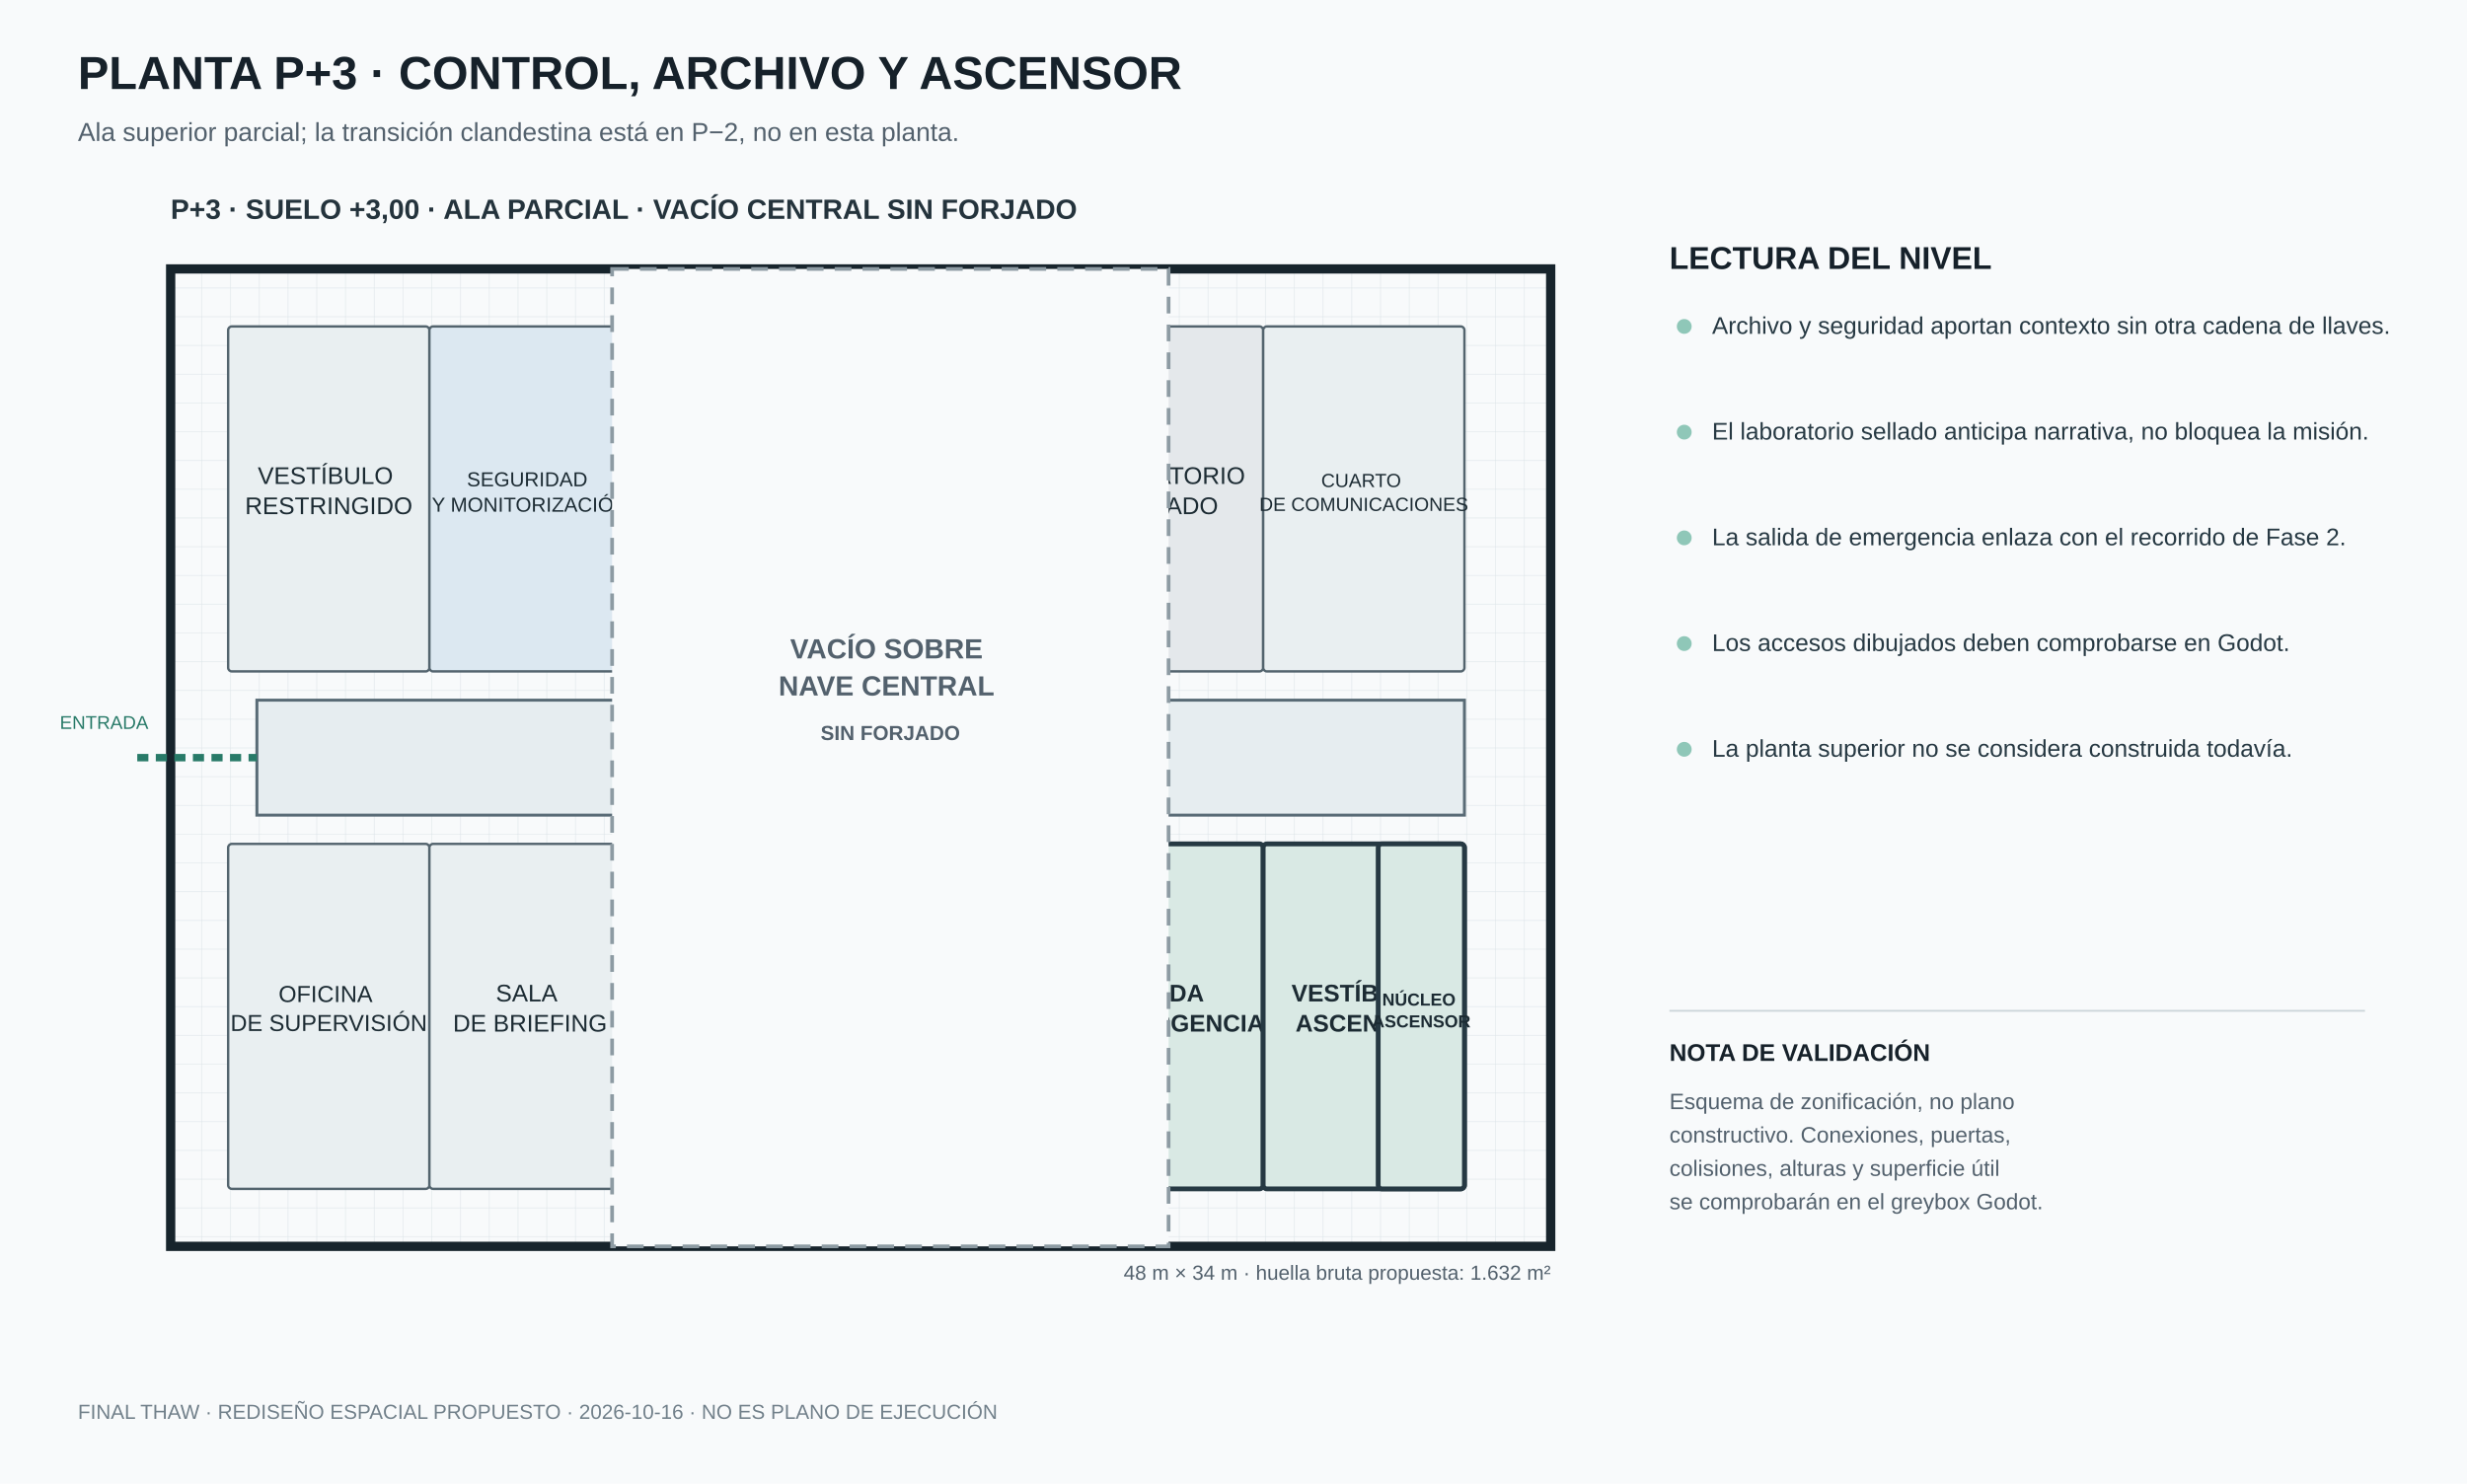
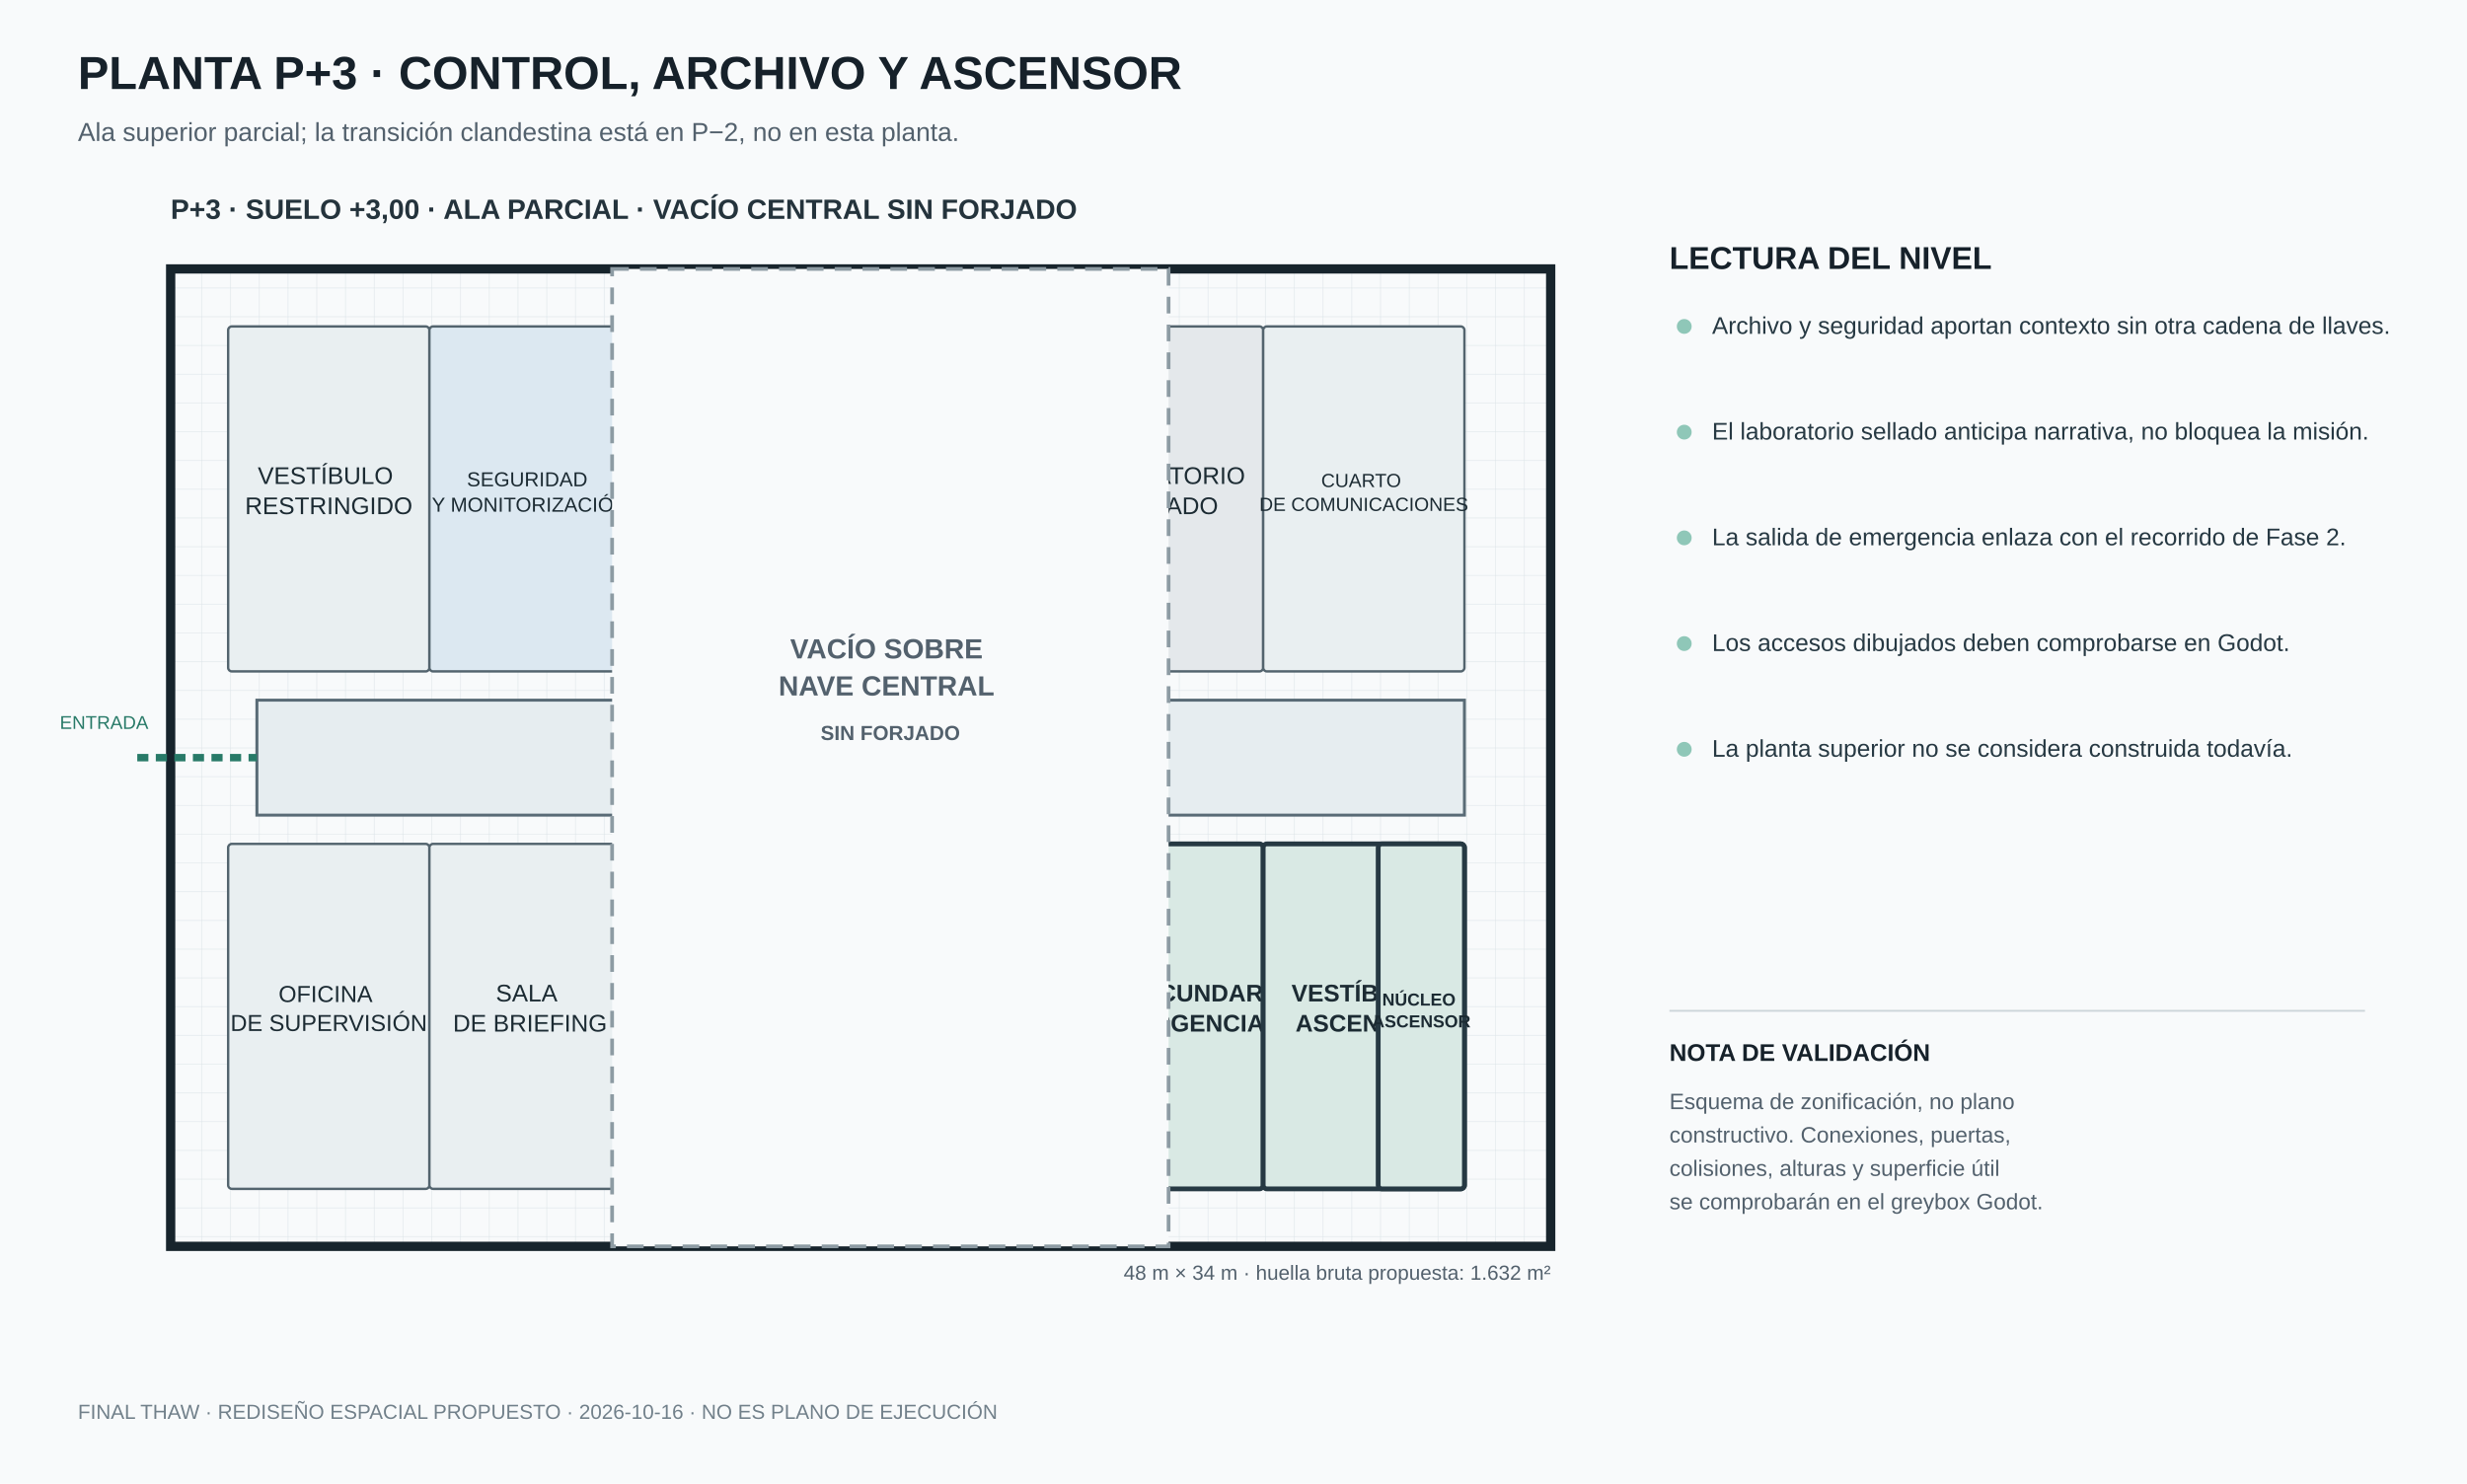
<svg xmlns="http://www.w3.org/2000/svg" viewBox="0 0 1330 800" role="img" aria-label="PLANTA P+3 · CONTROL, ARCHIVO Y ASCENSOR">
  <defs>
    <pattern id="grid" width="15.5" height="15.5" patternUnits="userSpaceOnUse">
      <path d="M15.5 0H0V15.5" fill="none" stroke="#dce3e8" stroke-width=".55" />
    </pattern>
  </defs>
  <rect width="100%" height="100%" fill="#f8fafb" />
  <text x="42" y="48" font-family="Arial,sans-serif" font-size="25" font-weight="700" fill="#16212a">PLANTA P+3 · CONTROL, ARCHIVO Y ASCENSOR</text>
  <text x="42" y="76" font-family="Arial,sans-serif" font-size="14" fill="#53616d">Ala superior parcial; la transición clandestina está en P−2, no en esta planta.</text>
  <text x="92" y="118" font-family="Arial,sans-serif" font-size="15" font-weight="700" fill="#24333c">P+3 · SUELO +3,00 · ALA PARCIAL · VACÍO CENTRAL SIN FORJADO</text>
  <rect x="92" y="145" width="744" height="527" fill="url(#grid)" stroke="#17242c" stroke-width="5" />
  <rect x="138.5" y="377.5" width="651" height="62" fill="#e6edf0" stroke="#596b76" stroke-width="1.6" />
  <text x="464" y="415.475" text-anchor="middle" font-family="Arial,sans-serif" font-size="12" font-weight="700" fill="#465762">ESPINA DE CIRCULACIÓN · 4 m</text>
  <rect x="123" y="176" width="108.5" height="186" rx="2" fill="#e9eff1" stroke="#53646e" stroke-width="1.3" />
  <text x="177.25" y="260.94" text-anchor="middle" font-family="Arial,sans-serif" font-size="13" font-weight="500" fill="#1c2b33">
    <tspan x="177.25" dy="0">VESTÍBULO</tspan>
    <tspan x="177.25" dy="16.25">RESTRINGIDO</tspan>
  </text>
  <rect x="231.5" y="176" width="108.5" height="186" rx="2" fill="#dce8f1" stroke="#53646e" stroke-width="1.3" />
  <text x="285.75" y="262.219" text-anchor="middle" font-family="Arial,sans-serif" font-size="10.938" font-weight="500" fill="#1c2b33">
    <tspan x="285.75" dy="0">SEGURIDAD</tspan>
    <tspan x="285.75" dy="13.672">Y MONITORIZACIÓN</tspan>
  </text>
  <rect x="340" y="176" width="108.5" height="186" rx="2" fill="#f5e7c7" stroke="#263943" stroke-width="2.6" />
  <text x="394.25" y="260.94" text-anchor="middle" font-family="Arial,sans-serif" font-size="13" font-weight="700" fill="#1c2b33">
    <tspan x="394.25" dy="0">ARCHIVO</tspan>
    <tspan x="394.25" dy="16.25">RESTRINGIDO</tspan>
  </text>
  <rect x="448.5" y="176" width="124" height="186" rx="2" fill="#f4dfcf" stroke="#263943" stroke-width="2.6" />
  <text x="510.5" y="261.25" text-anchor="middle" font-family="Arial,sans-serif" font-size="12.5" font-weight="700" fill="#1c2b33">
    <tspan x="510.5" dy="0">CONTROL</tspan>
    <tspan x="510.5" dy="15.625">DE INSTALACIONES</tspan>
  </text>
  <rect x="572.5" y="176" width="108.5" height="186" rx="2" fill="#e4e8eb" stroke="#53646e" stroke-width="1.3" />
  <text x="626.75" y="260.94" text-anchor="middle" font-family="Arial,sans-serif" font-size="13" font-weight="500" fill="#1c2b33">
    <tspan x="626.75" dy="0">LABORATORIO</tspan>
    <tspan x="626.75" dy="16.25">SELLADO</tspan>
  </text>
  <rect x="681" y="176" width="108.5" height="186" rx="2" fill="#e9eff1" stroke="#53646e" stroke-width="1.3" />
  <text x="735.25" y="262.618" text-anchor="middle" font-family="Arial,sans-serif" font-size="10.294" font-weight="500" fill="#1c2b33">
    <tspan x="735.25" dy="0">CUARTO</tspan>
    <tspan x="735.25" dy="12.868">DE COMUNICACIONES</tspan>
  </text>
  <rect x="123" y="455" width="108.5" height="186" rx="2" fill="#e9eff1" stroke="#53646e" stroke-width="1.3" />
  <text x="177.25" y="540.25" text-anchor="middle" font-family="Arial,sans-serif" font-size="12.5" font-weight="500" fill="#1c2b33">
    <tspan x="177.25" dy="0">OFICINA</tspan>
    <tspan x="177.25" dy="15.625">DE SUPERVISIÓN</tspan>
  </text>
  <rect x="231.5" y="455" width="108.5" height="186" rx="2" fill="#e9eff1" stroke="#53646e" stroke-width="1.3" />
  <text x="285.75" y="539.94" text-anchor="middle" font-family="Arial,sans-serif" font-size="13" font-weight="500" fill="#1c2b33">
    <tspan x="285.75" dy="0">SALA</tspan>
    <tspan x="285.75" dy="16.25">DE BRIEFING</tspan>
  </text>
  <rect x="340" y="455" width="108.5" height="186" rx="2" fill="#e9eff1" stroke="#53646e" stroke-width="1.3" />
  <text x="394.25" y="539.94" text-anchor="middle" font-family="Arial,sans-serif" font-size="13" font-weight="500" fill="#1c2b33">
    <tspan x="394.25" dy="0">ALMACÉN</tspan>
    <tspan x="394.25" dy="16.25">DE REGISTROS</tspan>
  </text>
  <rect x="448.5" y="455" width="124" height="186" rx="2" fill="#e9eff1" stroke="#53646e" stroke-width="1.3" />
  <text x="510.5" y="539.94" text-anchor="middle" font-family="Arial,sans-serif" font-size="13" font-weight="500" fill="#1c2b33">
    <tspan x="510.5" dy="0">PASILLO</tspan>
    <tspan x="510.5" dy="16.25">DE SERVICIO</tspan>
  </text>
  <rect x="572.5" y="455" width="108.5" height="186" rx="2" fill="#d9e9e4" stroke="#263943" stroke-width="2.6" />
  <text x="626.75" y="539.94" text-anchor="middle" font-family="Arial,sans-serif" font-size="13" font-weight="700" fill="#1c2b33">
-     <tspan x="626.75" dy="0">SALIDA</tspan>
+     <tspan x="626.75" dy="0">SALIDA SECUNDARIA</tspan>
    <tspan x="626.75" dy="16.25">DE EMERGENCIA</tspan>
  </text>
  <rect x="681" y="455" width="108.5" height="186" rx="2" fill="#d9e9e4" stroke="#263943" stroke-width="2.6" />
  <text x="735.25" y="539.94" text-anchor="middle" font-family="Arial,sans-serif" font-size="13" font-weight="700" fill="#1c2b33">
    <tspan x="735.25" dy="0">VESTÍBULO</tspan>
    <tspan x="735.25" dy="16.25">ASCENSOR</tspan>
  </text>
  <rect x="743" y="455" width="46.5" height="186" rx="2" fill="#d9e9e4" stroke="#263943" stroke-width="2.6" />
  <text x="766.25" y="542.188" text-anchor="middle" font-family="Arial,sans-serif" font-size="9.375" font-weight="700" fill="#1c2b33">
    <tspan x="766.25" dy="0">NÚCLEO</tspan>
    <tspan x="766.25" dy="11.719">ASCENSOR</tspan>
  </text>
  <path d="M74 408.5H138.5" stroke="#287a68" stroke-width="4" stroke-dasharray="6 4" />
  <text x="80" y="393" text-anchor="end" font-family="Arial,sans-serif" font-size="10" fill="#287a68">ENTRADA</text>
  <text x="836" y="690" text-anchor="end" font-family="Arial,sans-serif" font-size="11" fill="#53616d">48 m × 34 m · huella bruta propuesta: 1.632 m²</text>
  <text x="900" y="145" font-family="Arial,sans-serif" font-size="17" font-weight="700" fill="#16212a">LECTURA DEL NIVEL</text>
  <circle cx="908" cy="176" r="4" fill="#8fc7b8" />
  <text x="923" y="180" font-family="Arial,sans-serif" font-size="13" fill="#273943">Archivo y seguridad aportan contexto sin otra cadena de llaves.</text>
  <circle cx="908" cy="233" r="4" fill="#8fc7b8" />
  <text x="923" y="237" font-family="Arial,sans-serif" font-size="13" fill="#273943">El laboratorio sellado anticipa narrativa, no bloquea la misión.</text>
  <circle cx="908" cy="290" r="4" fill="#8fc7b8" />
  <text x="923" y="294" font-family="Arial,sans-serif" font-size="13" fill="#273943">La salida de emergencia enlaza con el recorrido de Fase 2.</text>
  <circle cx="908" cy="347" r="4" fill="#8fc7b8" />
  <text x="923" y="351" font-family="Arial,sans-serif" font-size="13" fill="#273943">Los accesos dibujados deben comprobarse en Godot.</text>
  <circle cx="908" cy="404" r="4" fill="#8fc7b8" />
  <text x="923" y="408" font-family="Arial,sans-serif" font-size="13" fill="#273943">La planta superior no se considera construida todavía.</text>
  <line x1="900" y1="545" x2="1275" y2="545" stroke="#ccd5da" />
  <text x="900" y="572" font-family="Arial,sans-serif" font-size="13" font-weight="700" fill="#16212a">NOTA DE VALIDACIÓN</text>
  <text x="900" y="598" font-family="Arial,sans-serif" font-size="12" fill="#53616d">
    <tspan x="900">Esquema de zonificación, no plano</tspan>
    <tspan x="900" dy="18">constructivo. Conexiones, puertas,</tspan>
    <tspan x="900" dy="18">colisiones, alturas y superficie útil</tspan>
    <tspan x="900" dy="18">se comprobarán en el greybox Godot.</tspan>
  </text>
  <rect x="330" y="145" width="300" height="527" fill="#f8fafb" stroke="#8d9ba3" stroke-width="2" stroke-dasharray="9 6" />
  <text x="480" y="355" text-anchor="middle" font-family="Arial,sans-serif" font-size="15" font-weight="700" fill="#53616d">
    <tspan x="480">VACÍO SOBRE</tspan>
    <tspan x="480" dy="20">NAVE CENTRAL</tspan>
    <tspan x="480" dy="24" font-size="11">SIN FORJADO</tspan>
  </text>
  <text x="42" y="765" font-family="Arial,sans-serif" font-size="11" fill="#71808a">FINAL THAW · REDISEÑO ESPACIAL PROPUESTO · 2026-10-16 · NO ES PLANO DE EJECUCIÓN</text>
</svg>
